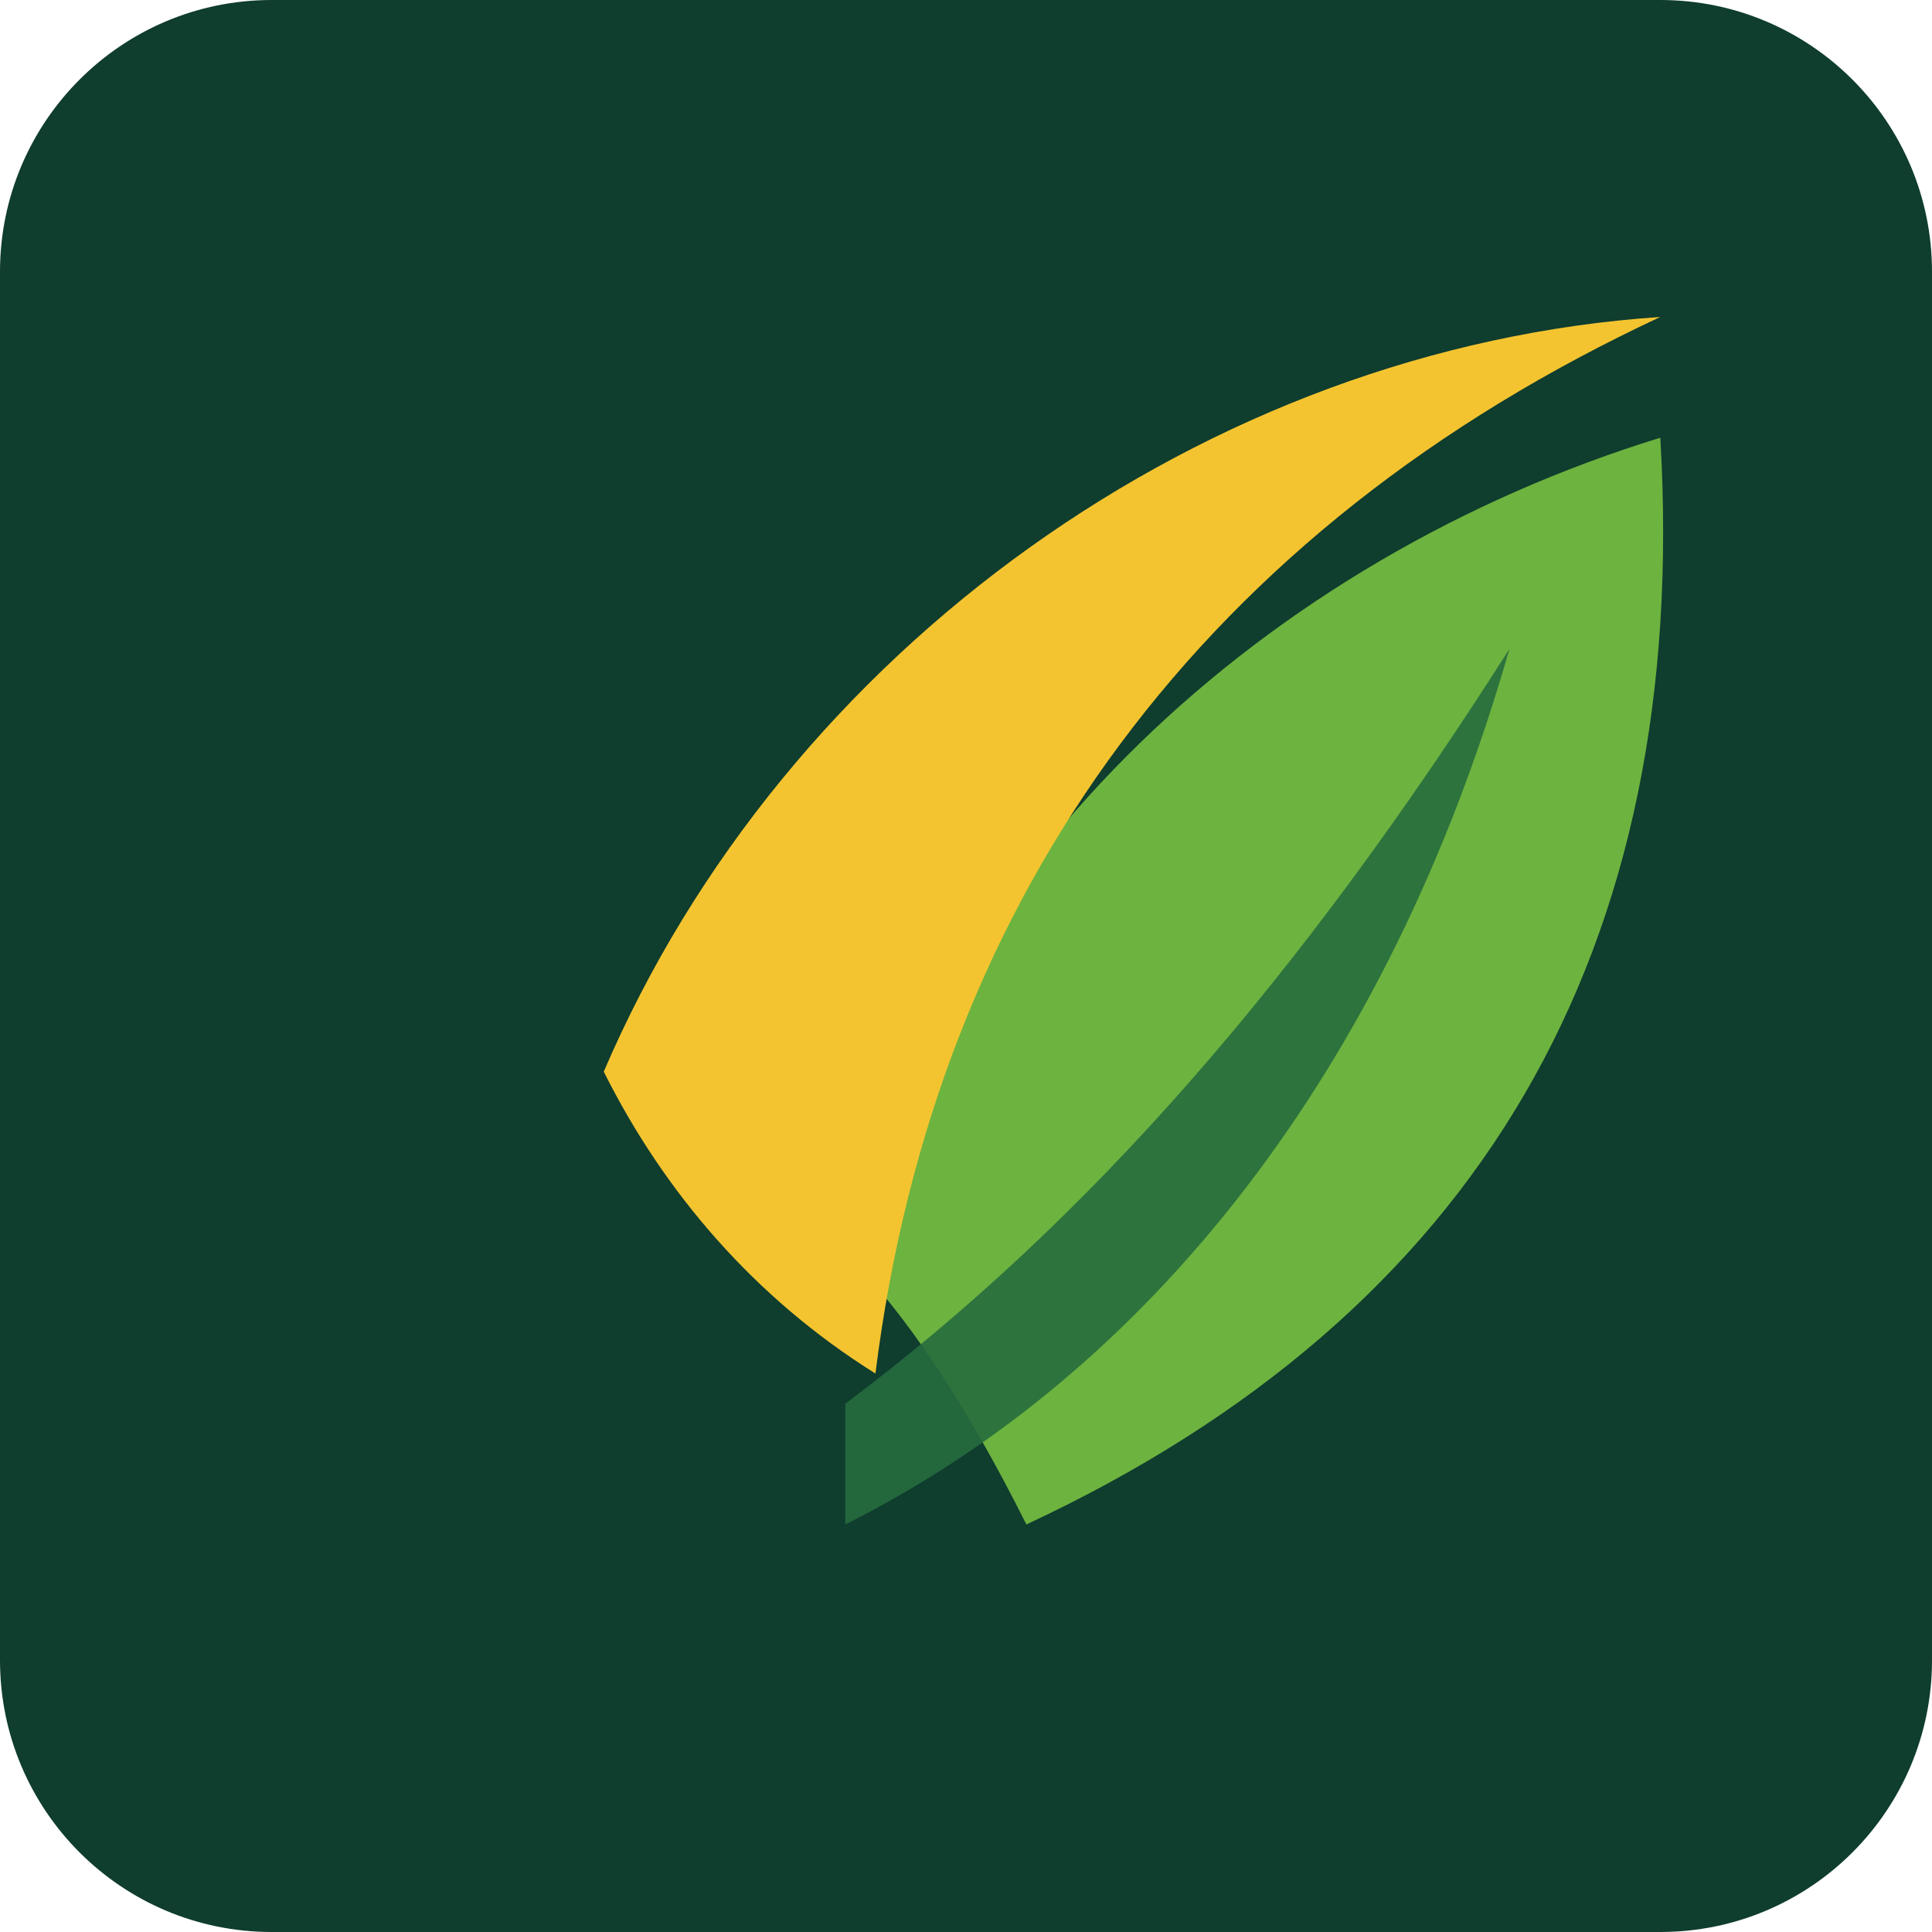
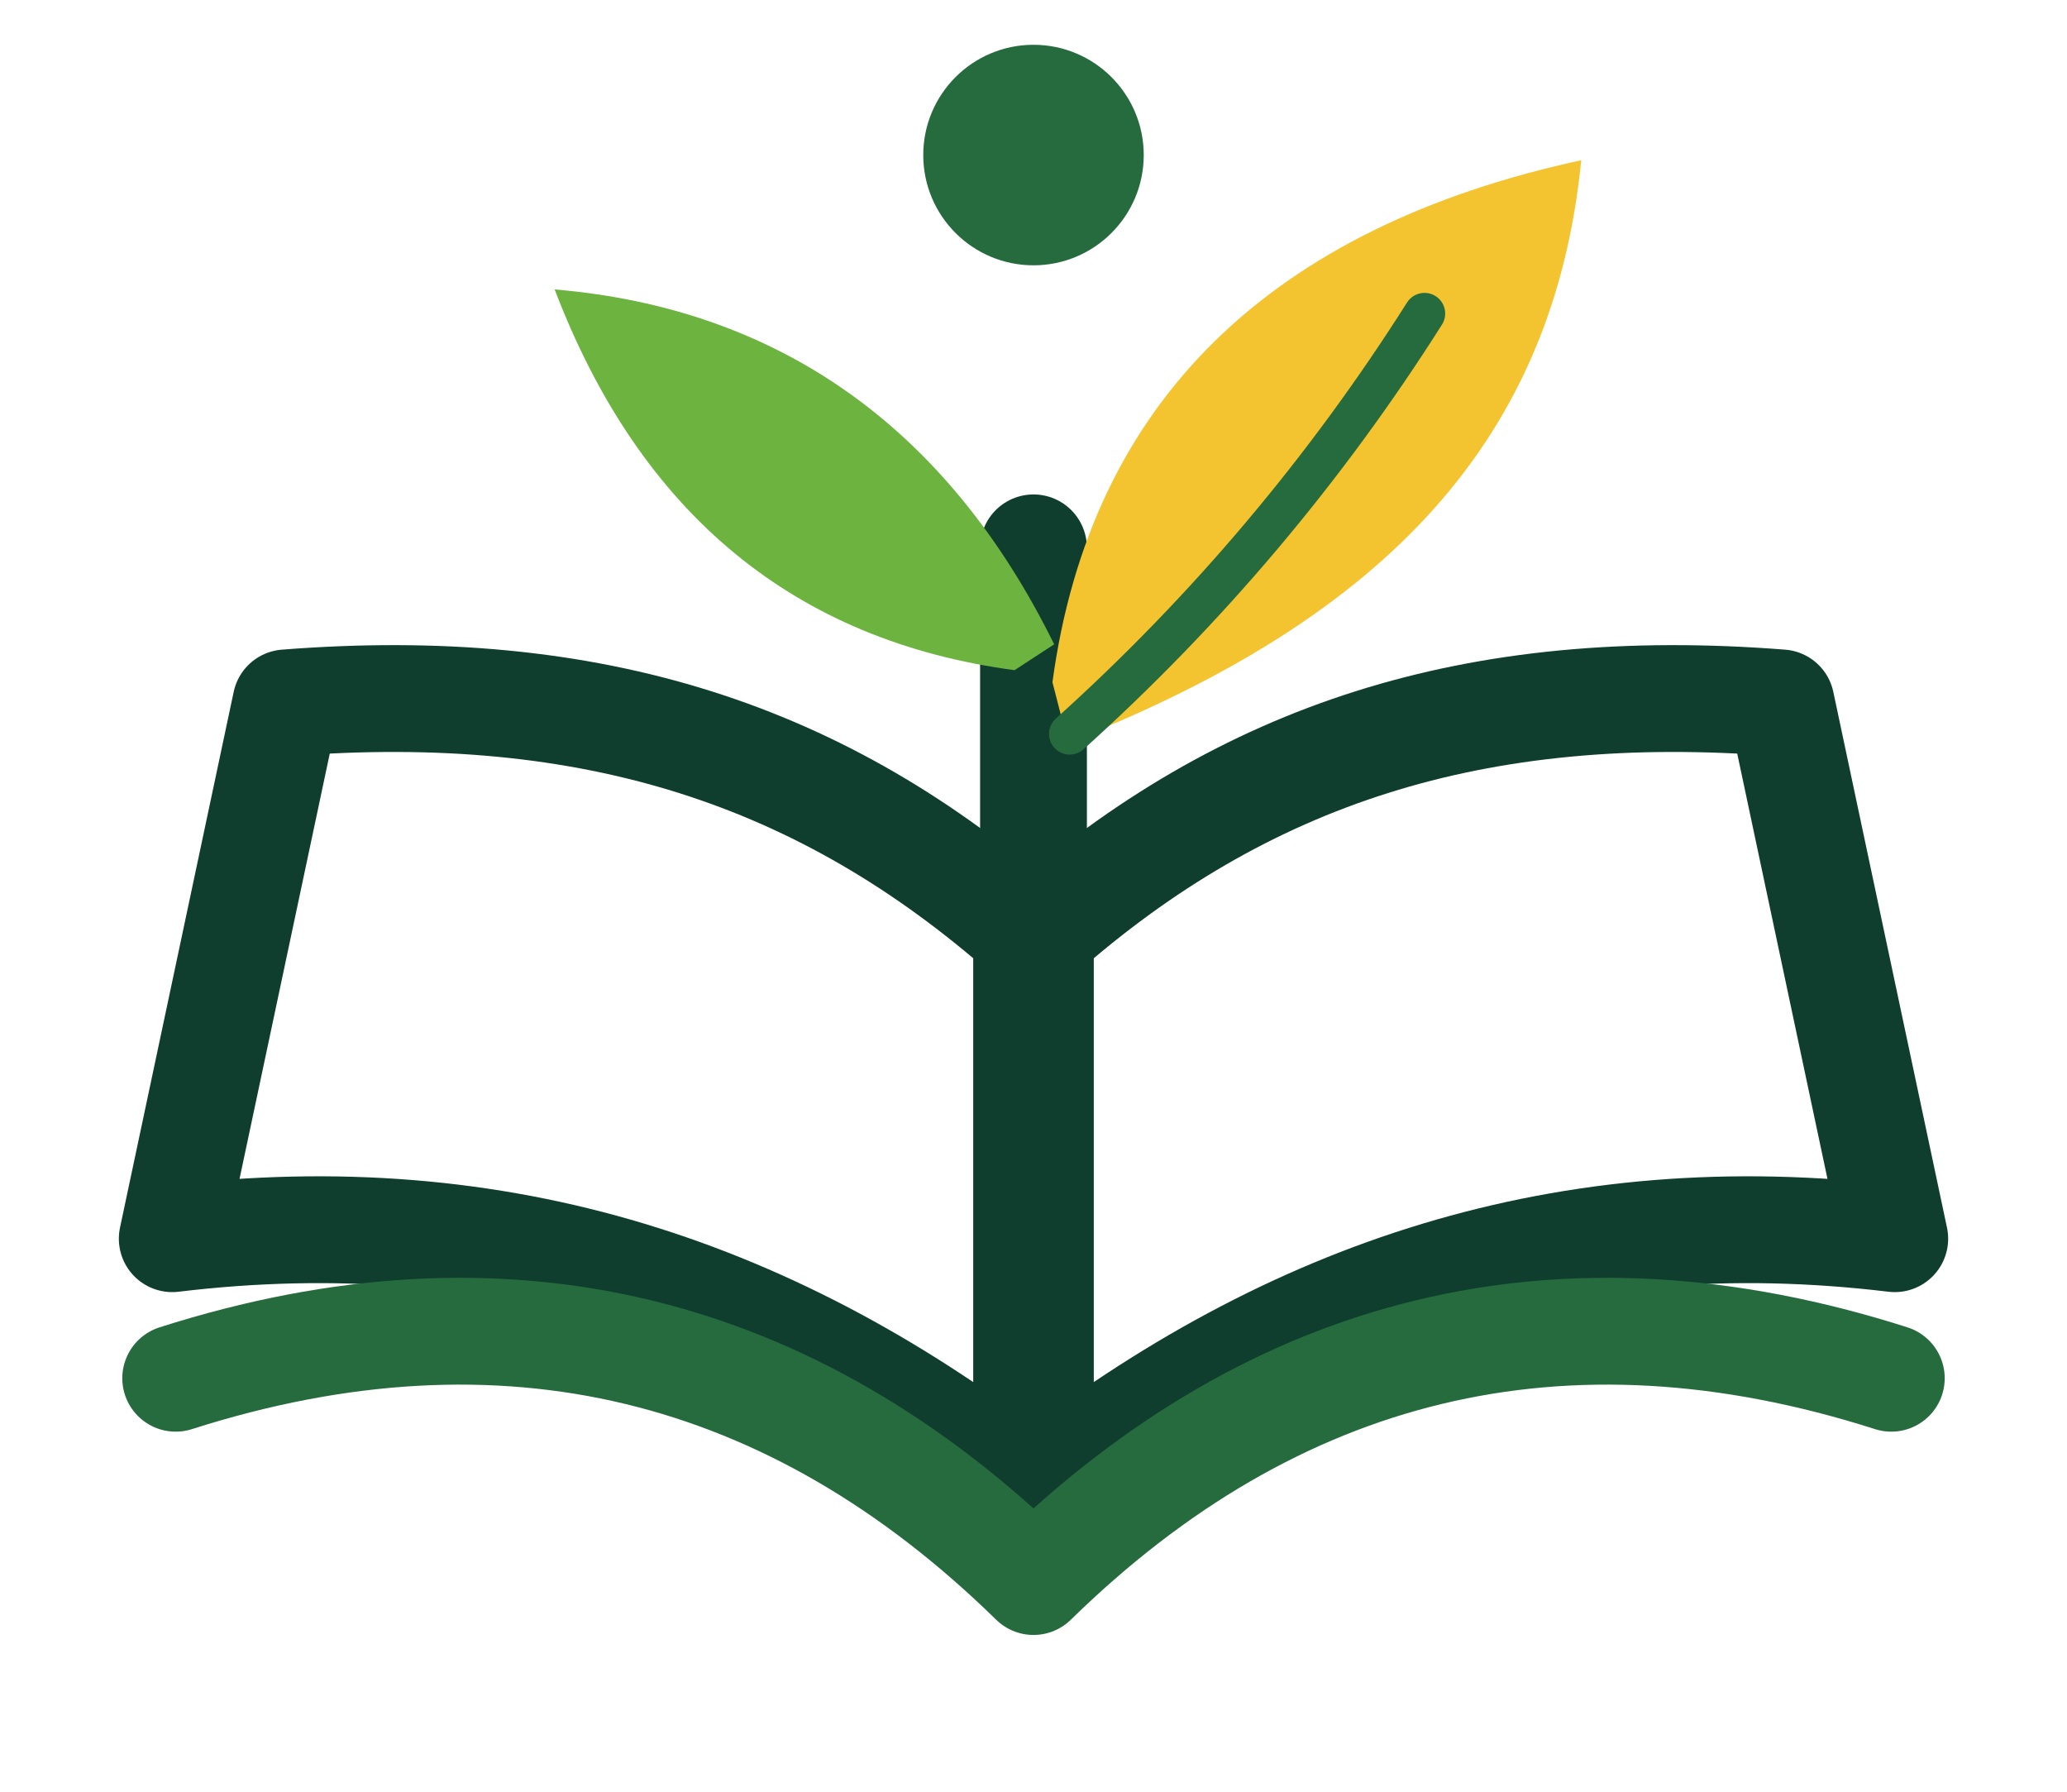
- <svg xmlns="http://www.w3.org/2000/svg" width="128" height="128" viewBox="0 0 128 128" fill="none">
-   <rect width="128" height="128" rx="18" fill="#0F3D2E" />
-   <path d="M68 101C98 87 112 63 110 29C84 37 62 57 56 83C60 87 64 93 68 101Z" fill="#6DB33F" />
-   <path d="M58 91C62 59 80 35 110 21C80 23 52 43 40 71C44 79 50 86 58 91Z" fill="#F4C430" />
-   <path d="M56 93C72 81 86 65 100 43C92 71 76 91 56 101V93Z" fill="#266B3D" opacity="0.9" />
+ <svg xmlns="http://www.w3.org/2000/svg" width="120" height="104" viewBox="0 0 120 104" fill="none">
+   <path d="M59.6 54.2C47.8 43.8 34.4 39.4 16.6 40.8L10 71.9C29.1 69.6 45.1 75 59.6 86.3V54.2Z" stroke="#0F3D2E" stroke-width="6.2" stroke-linecap="round" stroke-linejoin="round" />
+   <path d="M60.4 54.2C72.2 43.8 85.6 39.4 103.4 40.8L110 71.9C90.9 69.6 74.9 75 60.4 86.3V54.2Z" stroke="#0F3D2E" stroke-width="6.2" stroke-linecap="round" stroke-linejoin="round" />
+   <path d="M10.2 80C29.3 73.9 46 78.1 60 91.8C74 78.1 90.7 73.9 109.8 80" stroke="#266B3D" stroke-width="6.2" stroke-linecap="round" stroke-linejoin="round" />
+   <path d="M60 56V31.8" stroke="#0F3D2E" stroke-width="6.2" stroke-linecap="round" />
+   <path d="M58.9 38.9C46.2 37.2 37.2 29.9 32.2 16.8C45.2 17.9 55 24.8 61.2 37.4L58.9 38.9Z" fill="#6DB33F" />
+   <path d="M61.1 39.6C63.3 23.3 73.8 13.2 91.8 9.3C90.2 25.4 80.6 35.8 62 43.1L61.1 39.6Z" fill="#F4C430" />
+   <path d="M62.1 42.6C70.1 35.4 77 27.2 82.7 18.2" stroke="#266B3D" stroke-width="2.4" stroke-linecap="round" />
+   <circle cx="60" cy="9" r="6.4" fill="#266B3D" />
</svg>
